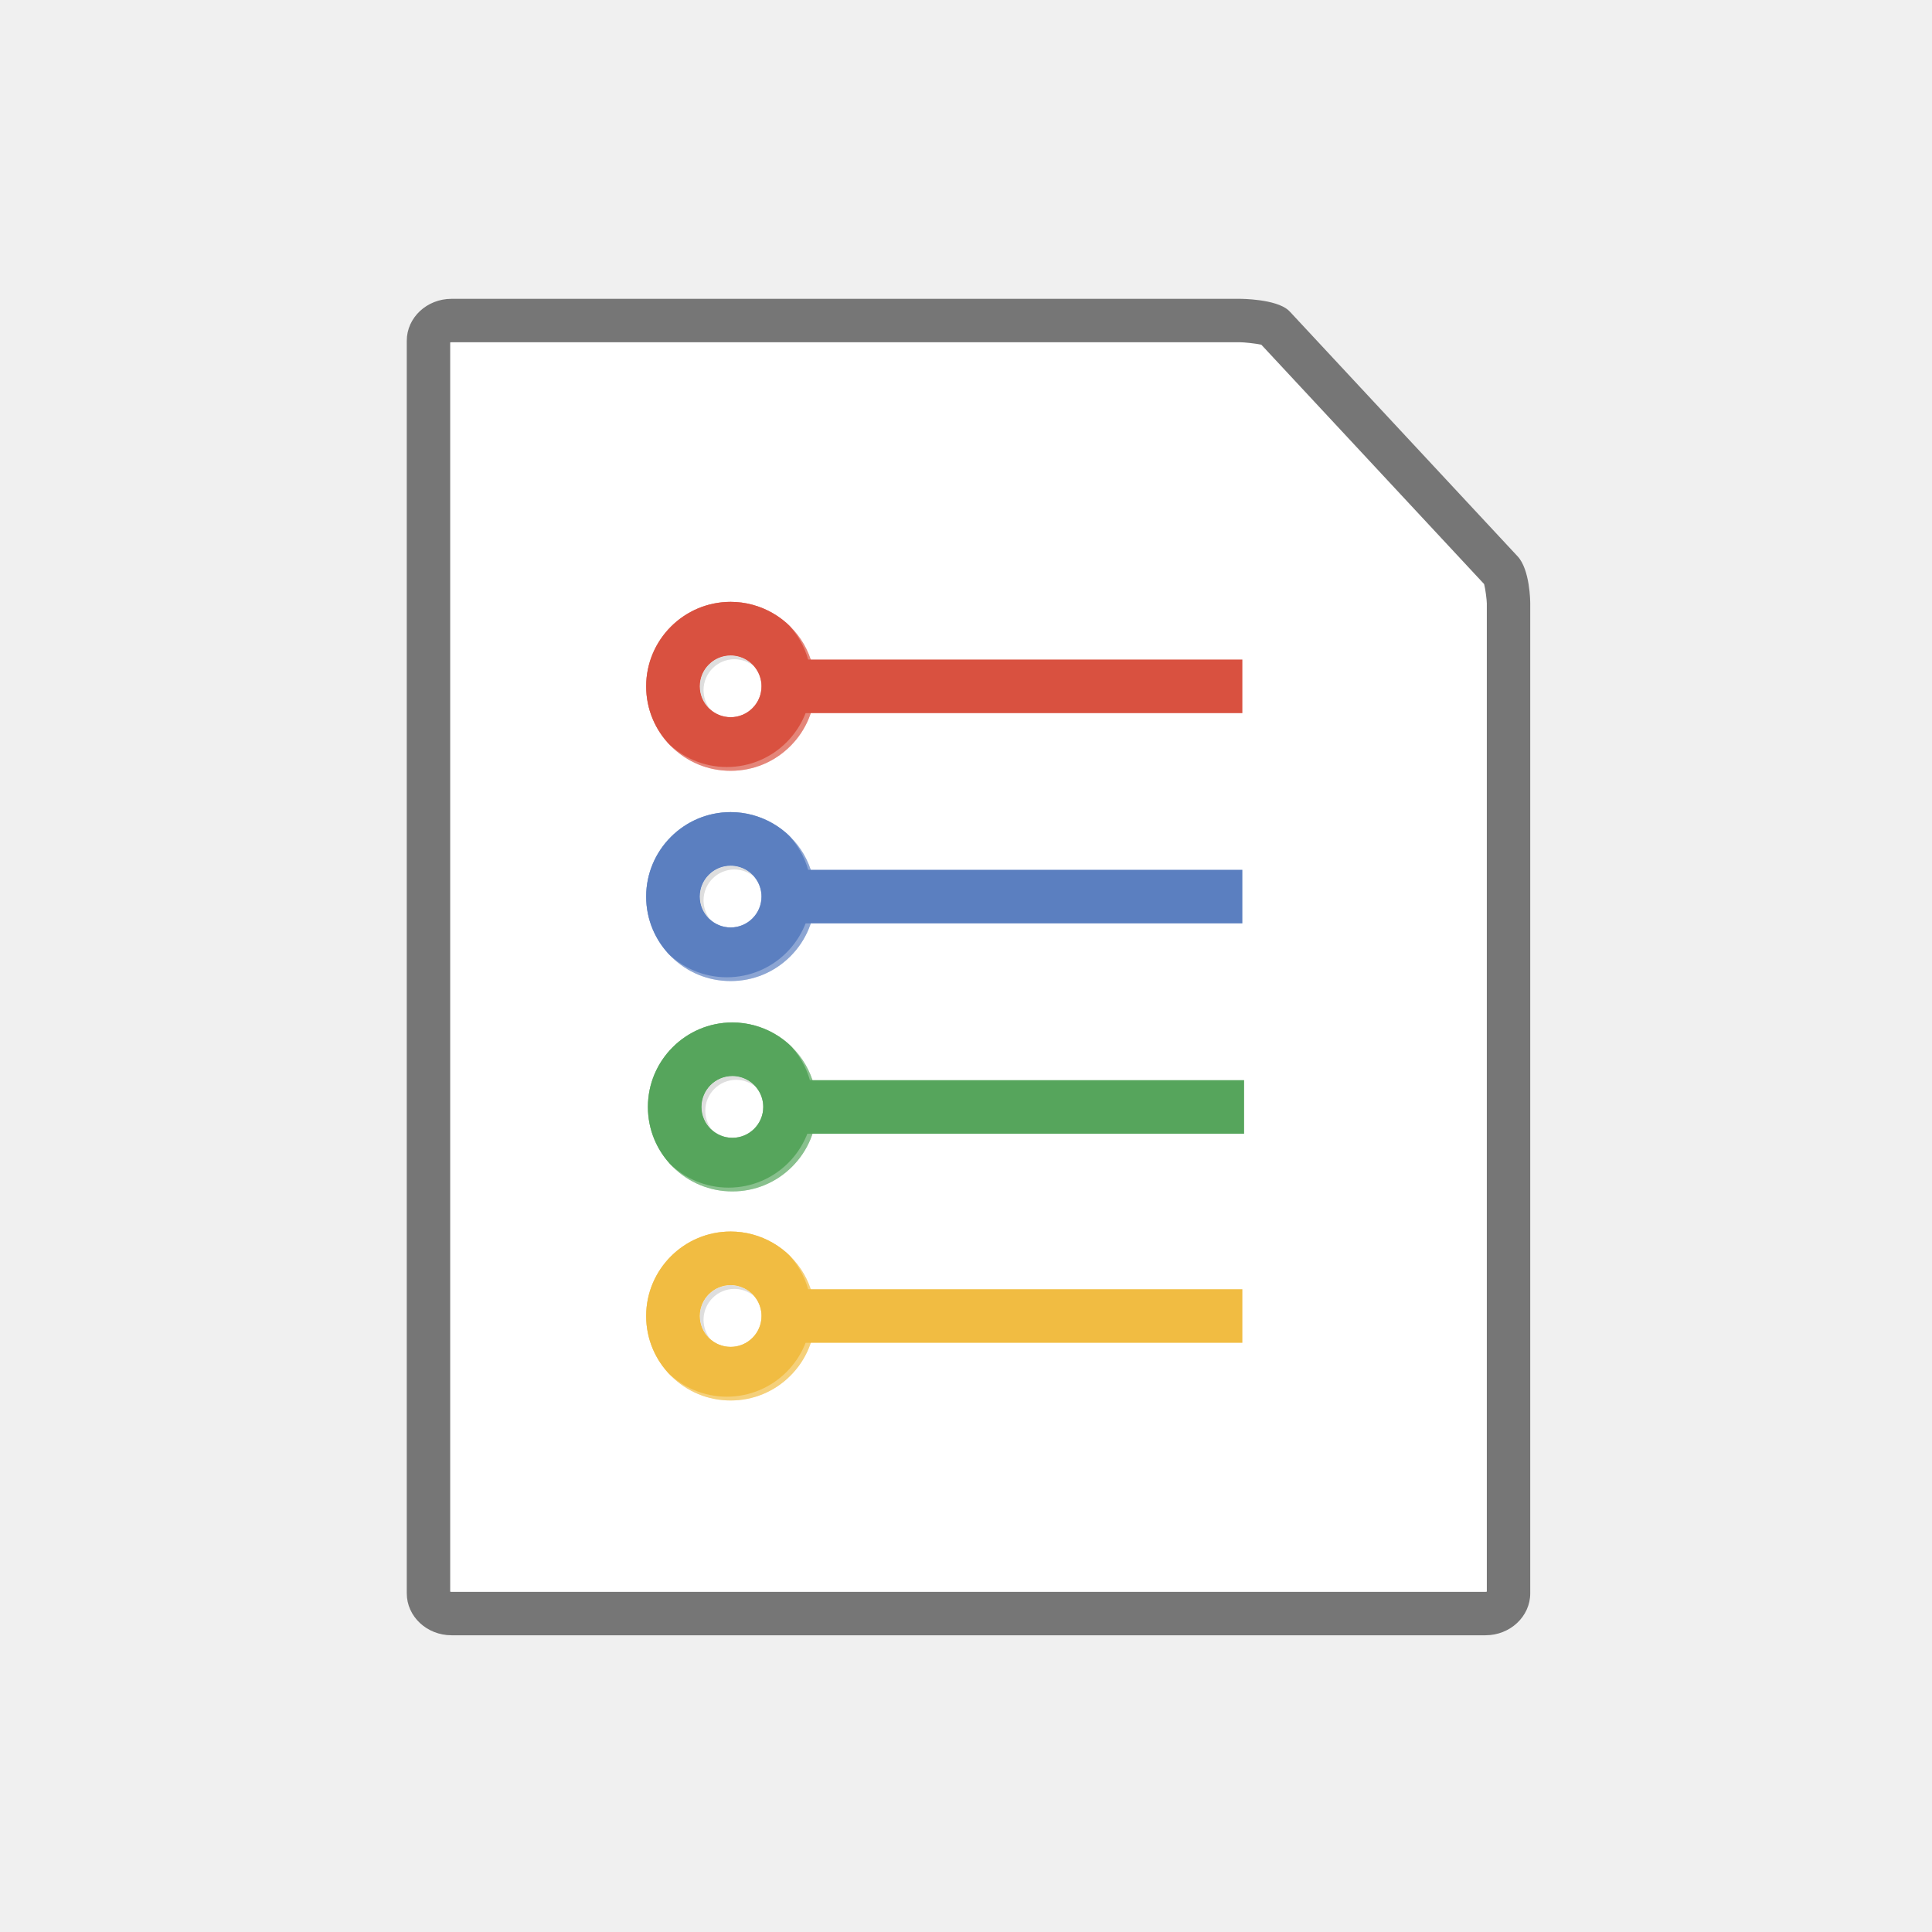
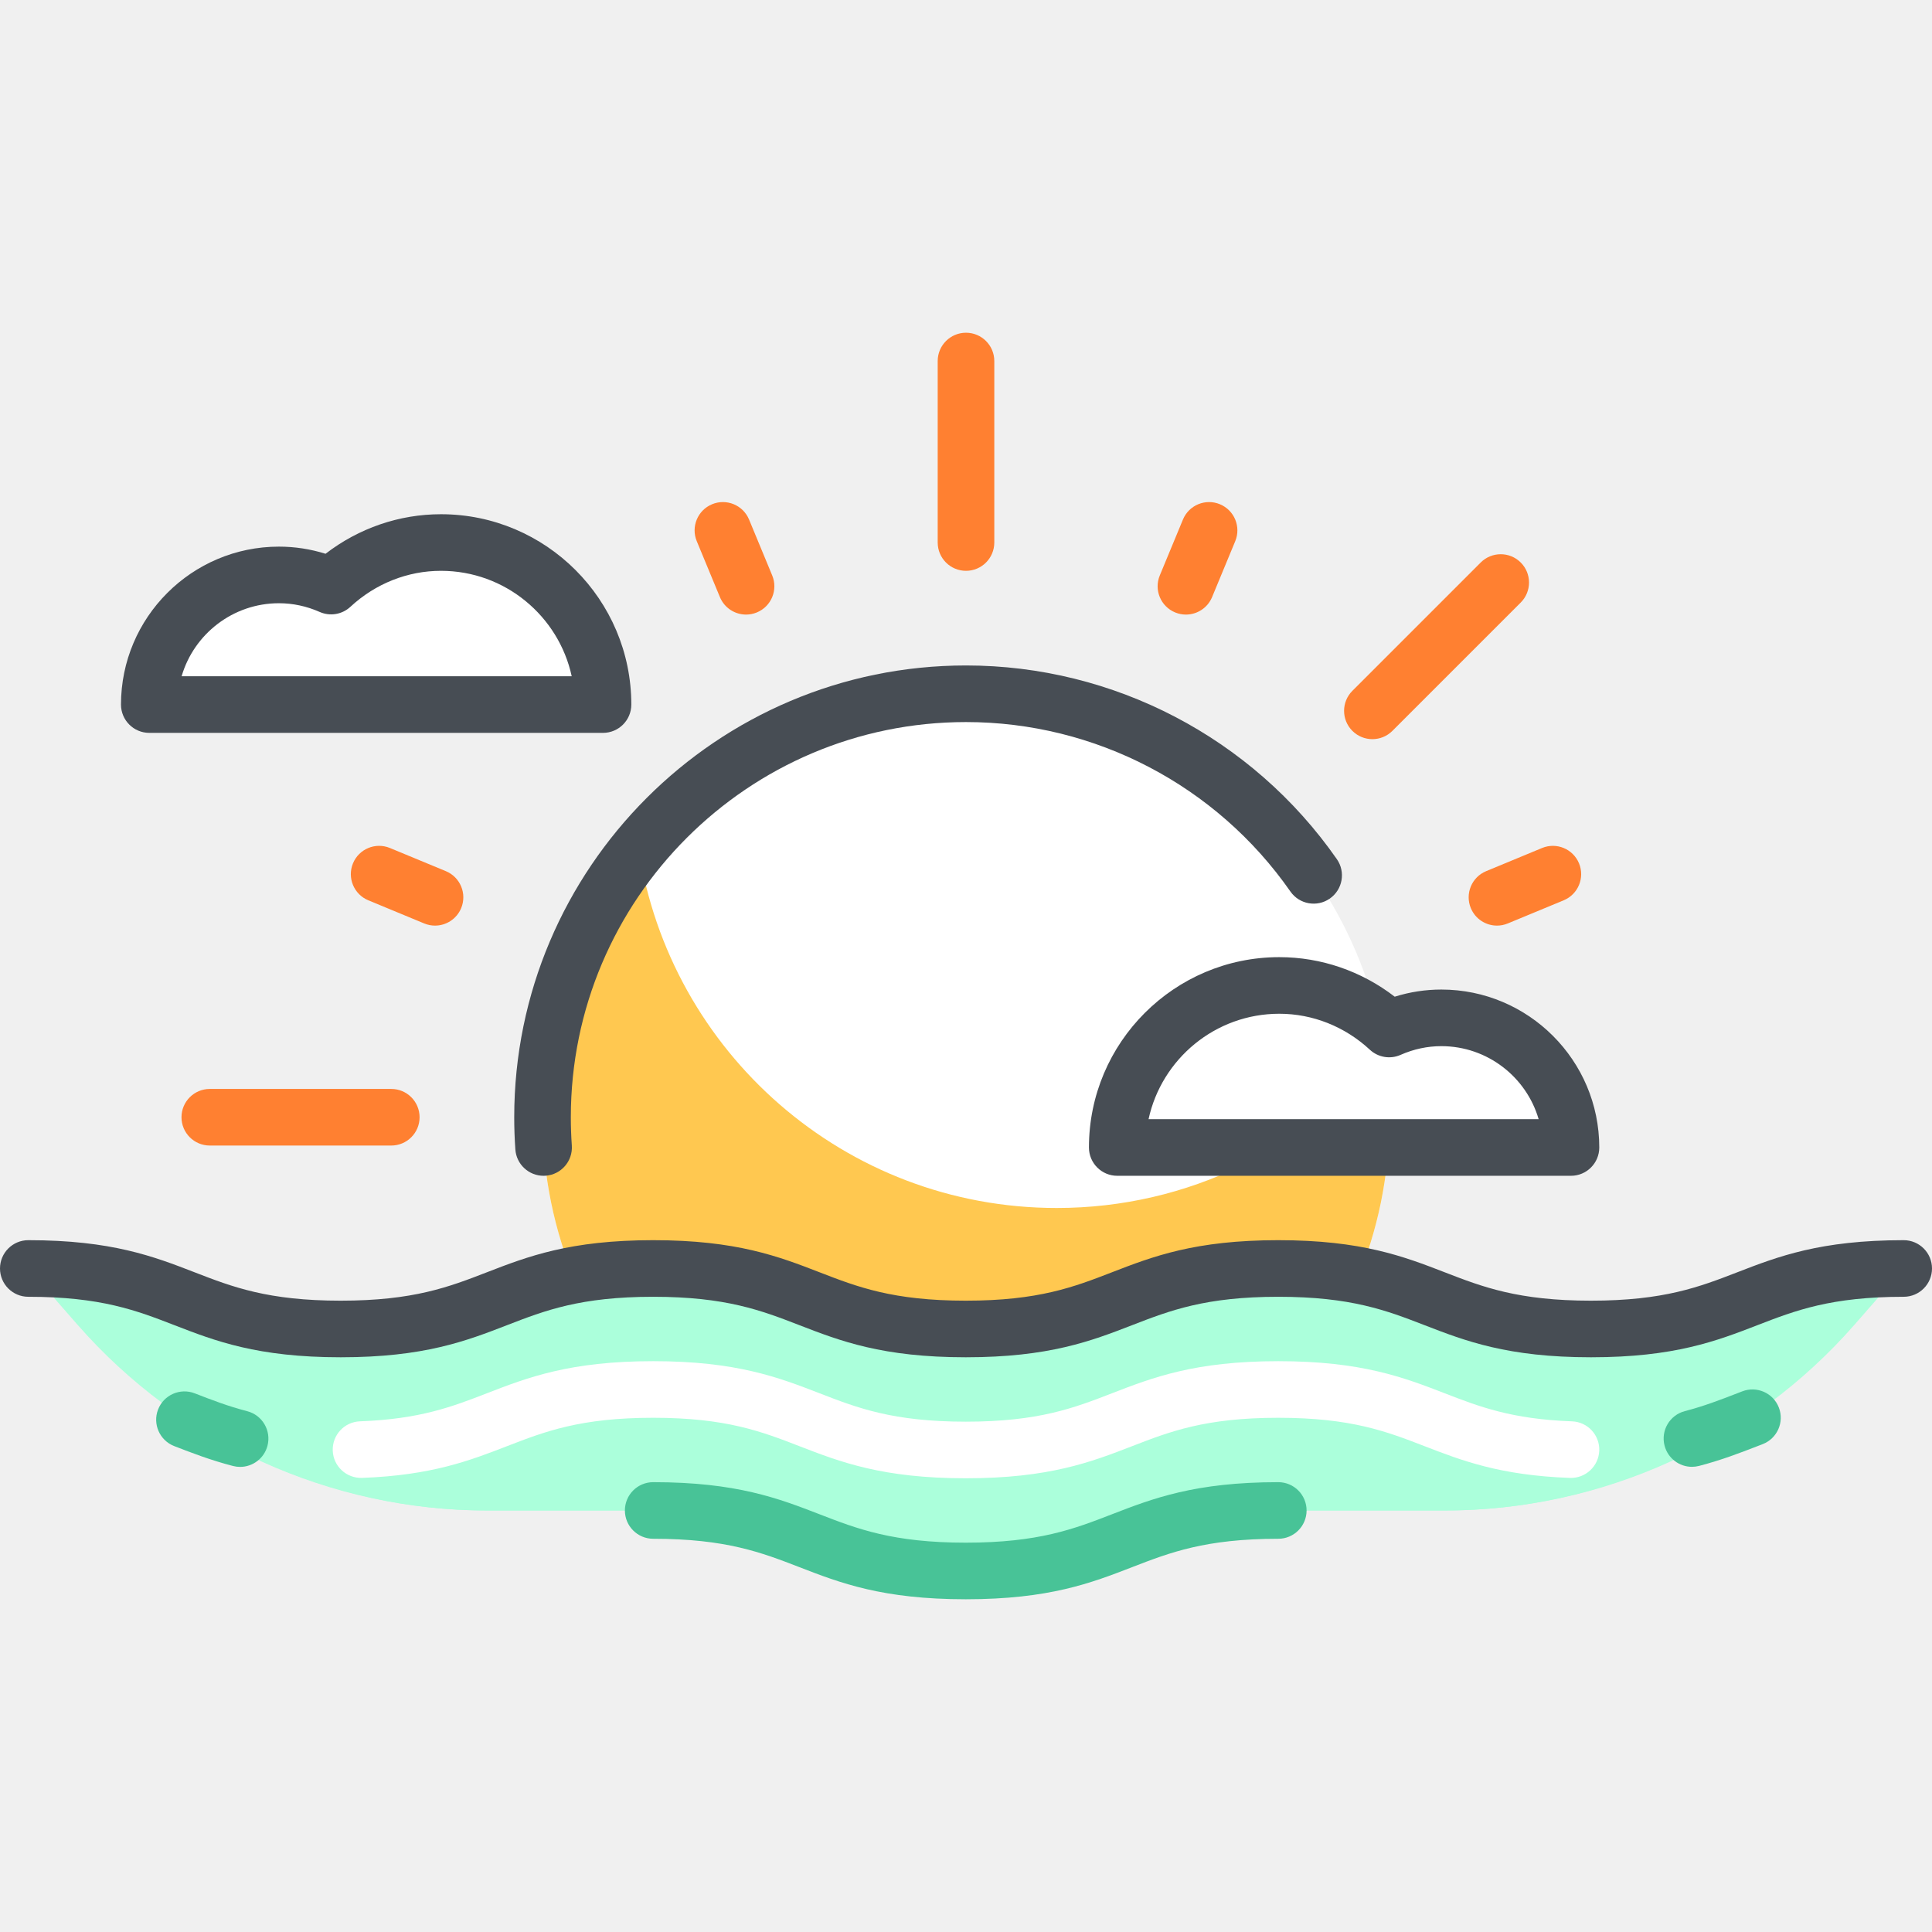
- <svg xmlns="http://www.w3.org/2000/svg" xmlns:xlink="http://www.w3.org/1999/xlink" version="1.1" id="Layer_1" x="0px" y="0px" viewBox="0 0 500 500" style="enable-background:new 0 0 500 500;" xml:space="preserve">
+ <svg xmlns="http://www.w3.org/2000/svg" version="1.1" id="Capa_1" x="0px" y="0px" viewBox="0 0 512 512" style="enable-background:new 0 0 512 512;" xml:space="preserve">
+   <circle style="fill:#FFFFFF;" cx="256" cy="296.08" r="112.23" />
+   <path style="fill:#FFC850;" d="M280.048,320.129c-56.186,0-102.592-41.334-110.803-95.226  c-15.911,19.37-25.471,44.154-25.471,71.177c0,61.981,50.245,112.226,112.226,112.226s112.226-50.245,112.226-112.226  c0-5.795-0.576-11.442-1.423-17C346.221,304.138,315.006,320.129,280.048,320.129z" />
  <g>
-     <path style="fill:#FFFFFF;" d="M116.853,421.972c-5.704,0-10.344-4.313-10.344-9.613V88.183   c0-5.3,4.64-9.612,10.344-9.612H320.858c3.035,0,9.396,0.55,11.751,2.63l0.354,0.344l58.905,63.291   c2.31,2.491,2.92,8.493,2.92,11.318v256.204c0,5.3-4.641,9.613-10.344,9.613H116.853z" />
-     <g>
-       <g>
-         <g>
-           <path style="fill:#767676;" d="M384.445,423.207H116.852c-6.384,0-11.579-4.866-11.579-10.847V88.183      c0-5.98,5.195-10.846,11.579-10.846h204.006c0.377,0,9.279,0.033,12.568,2.939l0.395,0.383l58.951,63.337      c3.213,3.465,3.251,11.792,3.251,12.159v256.204C396.023,418.341,390.828,423.207,384.445,423.207z       M116.508,411.919c0.085,0.028,0.2,0.053,0.344,0.053h267.592c0.144,0,0.258-0.025,0.344-0.053V156.156      c-0.008-0.903-0.359-3.735-0.703-5.004l-57.653-61.942c-1.465-0.318-4.453-0.639-5.574-0.639H116.852      c-0.143,0-0.259,0.024-0.344,0.053V411.919z M383.961,150.77L383.961,150.77L383.961,150.77z M327.032,89.371      v0.001V89.371z" />
-         </g>
-       </g>
-     </g>
-     <g>
-       <g>
-         <path style="fill:#5B7FC0;" d="M189.087,210.175l0.001-0.001c7.775,0.001,15.03,4.186,18.932,10.923     c1.918,3.316,2.93,7.101,2.929,10.938c0,5.839-2.273,11.33-6.403,15.46     c-4.129,4.129-9.619,6.403-15.458,6.403c-5.839,0-11.328-2.273-15.458-6.403s-6.403-9.619-6.406-15.463     c0.001-6.025,2.454-11.49,6.412-15.447C177.595,212.627,183.06,210.174,189.087,210.175z M197.08,232.033     c0.001-1.404-0.369-2.787-1.063-3.989c-1.429-2.468-4.083-3.999-6.93-4.002c-4.408,0.002-7.993,3.588-7.993,7.993     c0,2.136,0.832,4.143,2.343,5.654c1.508,1.508,3.516,2.34,5.65,2.341c2.136,0,4.144-0.831,5.654-2.34     S197.082,234.172,197.08,232.033z" />
-         <path style="opacity:0.3;fill:#FFFFFF;" d="M189.09,210.176c7.776,0,15.028,4.183,18.926,10.915     c1.92,3.314,2.938,7.099,2.935,10.946c0.002,12.064-9.806,21.864-21.861,21.861     c-12.055,0.002-21.864-9.807-21.861-21.861c0-6.029,2.452-11.492,6.412-15.452     C177.598,212.628,183.061,210.176,189.09,210.176z M197.084,232.037c0-1.408-0.371-2.789-1.07-3.996     c-1.427-2.466-4.08-3.998-6.924-3.998c-4.401-0.005-7.992,3.582-7.994,7.994     c0.002,4.408,3.587,7.992,7.994,7.994c2.203,0,4.202-0.898,5.648-2.344     C196.186,236.239,197.084,234.24,197.084,232.037z" />
-         <g>
-           <defs>
-             <path id="SVGID_1_" d="M194.738,237.688c-1.446,1.446-3.445,2.344-5.648,2.344       c-4.408-0.002-7.992-3.587-7.994-7.994c0.002-4.412,3.594-7.999,7.994-7.994c2.844,0,5.497,1.532,6.924,3.998       c0.699,1.207,1.07,2.588,1.07,3.996C197.084,234.24,196.186,236.239,194.738,237.688z" />
-           </defs>
-           <clipPath id="SVGID_2_">
-             <use xlink:href="#SVGID_1_" style="overflow:visible;" />
-           </clipPath>
-           <path style="clip-path:url(#SVGID_2_);fill:#FFFFFF;" d="M190.07,225.024c-4.401-0.005-7.992,3.582-7.994,7.994      c0.001,1.955,0.709,3.745,1.878,5.135c-1.745-1.467-2.857-3.663-2.859-6.116      c0.002-4.412,3.594-7.999,7.994-7.994c2.38-0,4.616,1.083,6.122,2.879      C193.788,225.725,191.977,225.024,190.07,225.024z" />
-           <path style="opacity:0.13;clip-path:url(#SVGID_2_);fill:#020202;" d="M190.07,225.024      c-4.401-0.005-7.992,3.582-7.994,7.994c0.001,1.955,0.709,3.745,1.878,5.135      c-1.745-1.467-2.857-3.663-2.859-6.116c0.002-4.412,3.594-7.999,7.994-7.994c2.38-0,4.616,1.083,6.122,2.879      C193.788,225.725,191.977,225.024,190.07,225.024z" />
-         </g>
-         <g>
-           <defs>
-             <path id="SVGID_3_" d="M189.09,210.176c7.776,0,15.028,4.183,18.926,10.915c1.92,3.314,2.938,7.099,2.935,10.946       c0.002,12.064-9.806,21.864-21.861,21.861c-12.055,0.002-21.864-9.807-21.861-21.861       c0-6.029,2.452-11.492,6.412-15.452C177.598,212.628,183.061,210.176,189.09,210.176z M197.084,232.037       c0-1.408-0.371-2.789-1.07-3.996c-1.427-2.466-4.08-3.998-6.924-3.998c-4.401-0.005-7.992,3.582-7.994,7.994       c0.002,4.408,3.587,7.992,7.994,7.994c2.203,0,4.202-0.898,5.648-2.344       C196.186,236.239,197.084,234.24,197.084,232.037z" />
-           </defs>
-           <clipPath id="SVGID_4_">
-             <use xlink:href="#SVGID_3_" style="overflow:visible;" />
-           </clipPath>
-           <path style="clip-path:url(#SVGID_4_);fill:#5B7FC0;" d="M172.66,215.605c-3.96,3.96-6.412,9.424-6.412,15.452      c-0.002,12.055,9.807,21.864,21.861,21.861c12.055,0.002,21.864-9.797,21.861-21.861      c0.002-3.848-1.015-7.633-2.935-10.946c-3.898-6.732-11.15-10.915-18.926-10.915      C182.081,209.195,176.617,211.647,172.66,215.605z" />
-         </g>
-       </g>
-       <rect x="198.895" y="225.104" style="fill:#5B7FC0;" width="122.627" height="13.867" />
-     </g>
-     <g>
-       <path style="fill:#D95140;" d="M189.087,155.761l0.001-0.001c7.775,0.001,15.03,4.186,18.932,10.923    c1.918,3.316,2.93,7.101,2.929,10.938c0,5.839-2.273,11.33-6.403,15.46c-4.129,4.129-9.619,6.403-15.458,6.403    c-5.839,0-11.328-2.273-15.458-6.403s-6.403-9.619-6.406-15.463c0.001-6.025,2.454-11.49,6.412-15.447    C177.595,158.213,183.06,155.76,189.087,155.761z M197.08,177.619c0.001-1.404-0.369-2.787-1.063-3.989    c-1.429-2.468-4.083-3.999-6.93-4.002c-4.408,0.002-7.993,3.588-7.993,7.993c0,2.136,0.832,4.143,2.343,5.654    c1.508,1.508,3.516,2.34,5.65,2.341c2.136,0,4.144-0.831,5.654-2.34    C196.251,181.767,197.082,179.758,197.08,177.619z" />
-       <path style="opacity:0.3;fill:#FFFFFF;" d="M189.09,155.762c7.776,0,15.028,4.183,18.926,10.915    c1.92,3.313,2.938,7.099,2.935,10.946c0.002,12.064-9.806,21.864-21.861,21.861    c-12.055,0.002-21.864-9.807-21.861-21.861c0-6.029,2.452-11.492,6.412-15.452    C177.598,158.213,183.061,155.762,189.09,155.762z M197.084,177.623c0-1.408-0.371-2.789-1.07-3.996    c-1.427-2.466-4.08-3.998-6.924-3.998c-4.401-0.005-7.992,3.582-7.994,7.994    c0.002,4.408,3.587,7.992,7.994,7.994c2.203,0,4.202-0.898,5.648-2.344    C196.186,181.825,197.084,179.826,197.084,177.623z" />
-       <g>
-         <defs>
-           <path id="SVGID_5_" d="M194.738,183.273c-1.446,1.446-3.445,2.344-5.648,2.344      c-4.408-0.002-7.992-3.587-7.994-7.994c0.002-4.412,3.594-7.999,7.994-7.994c2.844,0,5.497,1.532,6.924,3.998      c0.699,1.207,1.07,2.588,1.07,3.996C197.084,179.826,196.186,181.825,194.738,183.273z" />
-         </defs>
-         <clipPath id="SVGID_6_">
-           <use xlink:href="#SVGID_5_" style="overflow:visible;" />
-         </clipPath>
-         <path style="clip-path:url(#SVGID_6_);fill:#FFFFFF;" d="M190.07,170.609c-4.401-0.005-7.992,3.582-7.994,7.994     c0.001,1.955,0.709,3.745,1.878,5.135c-1.745-1.467-2.857-3.663-2.859-6.116c0.002-4.412,3.594-7.999,7.994-7.994     c2.38-0,4.616,1.083,6.122,2.879C193.788,171.31,191.977,170.609,190.07,170.609z" />
-         <path style="opacity:0.13;clip-path:url(#SVGID_6_);fill:#020202;" d="M190.07,170.609     c-4.401-0.005-7.992,3.582-7.994,7.994c0.001,1.955,0.709,3.745,1.878,5.135     c-1.745-1.467-2.857-3.663-2.859-6.116c0.002-4.412,3.594-7.999,7.994-7.994c2.38-0,4.616,1.083,6.122,2.879     C193.788,171.31,191.977,170.609,190.07,170.609z" />
-       </g>
-       <g>
-         <defs>
-           <path id="SVGID_7_" d="M189.09,155.762c7.776,0,15.028,4.183,18.926,10.915c1.92,3.313,2.938,7.099,2.935,10.946      c0.002,12.064-9.806,21.864-21.861,21.861c-12.055,0.002-21.864-9.807-21.861-21.861      c0-6.029,2.452-11.492,6.412-15.452C177.598,158.213,183.061,155.762,189.09,155.762z M197.084,177.623      c0-1.408-0.371-2.789-1.07-3.996c-1.427-2.466-4.08-3.998-6.924-3.998c-4.401-0.005-7.992,3.582-7.994,7.994      c0.002,4.408,3.587,7.992,7.994,7.994c2.203,0,4.202-0.898,5.648-2.344      C196.186,181.825,197.084,179.826,197.084,177.623z" />
-         </defs>
-         <clipPath id="SVGID_8_">
-           <use xlink:href="#SVGID_7_" style="overflow:visible;" />
-         </clipPath>
-         <path style="clip-path:url(#SVGID_8_);fill:#D95140;" d="M172.66,161.19c-3.96,3.96-6.412,9.424-6.412,15.452     c-0.002,12.055,9.807,21.864,21.861,21.861c12.055,0.002,21.864-9.797,21.861-21.861     c0.002-3.847-1.015-7.633-2.935-10.946c-3.898-6.732-11.15-10.915-18.926-10.915     C182.081,154.781,176.617,157.233,172.66,161.19z" />
-       </g>
-       <rect x="198.895" y="170.69" style="fill:#D95140;" width="122.627" height="13.867" />
-     </g>
-     <g>
-       <g>
-         <path style="fill:#56A55C;" d="M189.538,264.615l0.001-0.001c7.775,0.001,15.029,4.186,18.932,10.924     c1.918,3.316,2.93,7.101,2.929,10.938c0,5.839-2.273,11.33-6.403,15.46     c-4.129,4.129-9.619,6.403-15.458,6.403c-5.839,0-11.328-2.273-15.458-6.403c-4.13-4.13-6.403-9.619-6.406-15.463     c0.001-6.025,2.454-11.49,6.412-15.447C178.046,267.066,183.511,264.613,189.538,264.615z M197.531,286.472     c0.001-1.404-0.369-2.787-1.063-3.989c-1.429-2.468-4.083-3.999-6.93-4.002c-4.408,0.002-7.993,3.588-7.993,7.993     c0,2.136,0.832,4.143,2.343,5.654c1.508,1.508,3.516,2.34,5.65,2.341c2.136,0,4.144-0.831,5.654-2.34     C196.701,290.62,197.532,288.611,197.531,286.472z" />
-         <path style="opacity:0.3;fill:#FFFFFF;" d="M189.54,264.615c7.776,0,15.028,4.183,18.926,10.915     c1.92,3.313,2.938,7.099,2.935,10.946c0.002,12.064-9.806,21.864-21.861,21.861     c-12.055,0.002-21.864-9.806-21.861-21.861c0-6.029,2.452-11.492,6.412-15.452     C178.048,267.067,183.512,264.615,189.54,264.615z M197.534,286.476c0-1.408-0.371-2.789-1.07-3.996     c-1.427-2.466-4.08-3.998-6.924-3.998c-4.401-0.005-7.992,3.582-7.994,7.994     c0.002,4.408,3.587,7.992,7.994,7.994c2.203,0,4.202-0.898,5.648-2.344     C196.637,290.678,197.534,288.679,197.534,286.476z" />
-         <g>
-           <defs>
-             <path id="SVGID_9_" d="M195.188,292.127c-1.446,1.446-3.445,2.344-5.648,2.344       c-4.408-0.002-7.992-3.587-7.994-7.994c0.002-4.412,3.594-7.999,7.994-7.994c2.844,0,5.497,1.532,6.924,3.998       c0.699,1.207,1.07,2.588,1.07,3.996C197.534,288.679,196.637,290.678,195.188,292.127z" />
-           </defs>
-           <clipPath id="SVGID_10_">
-             <use xlink:href="#SVGID_9_" style="overflow:visible;" />
-           </clipPath>
-           <path style="clip-path:url(#SVGID_10_);fill:#FFFFFF;" d="M190.521,279.463c-4.401-0.005-7.992,3.582-7.994,7.994      c0.001,1.955,0.709,3.745,1.878,5.135c-1.745-1.467-2.857-3.663-2.859-6.116      c0.002-4.412,3.594-7.999,7.994-7.994c2.38-0,4.616,1.083,6.122,2.879      C194.239,280.164,192.428,279.463,190.521,279.463z" />
-           <path style="opacity:0.13;clip-path:url(#SVGID_10_);fill:#020202;" d="M190.521,279.463      c-4.401-0.005-7.992,3.582-7.994,7.994c0.001,1.955,0.709,3.745,1.878,5.135      c-1.745-1.467-2.857-3.663-2.859-6.116c0.002-4.412,3.594-7.999,7.994-7.994      c2.38-0,4.616,1.083,6.122,2.879C194.239,280.164,192.428,279.463,190.521,279.463z" />
-         </g>
-         <g>
-           <defs>
-             <path id="SVGID_11_" d="M189.54,264.615c7.776,0,15.028,4.183,18.926,10.915       c1.92,3.313,2.938,7.099,2.935,10.946c0.002,12.064-9.806,21.864-21.861,21.861       c-12.055,0.002-21.864-9.806-21.861-21.861c0-6.029,2.452-11.492,6.412-15.452       C178.048,267.067,183.512,264.615,189.54,264.615z M197.534,286.476c0-1.408-0.371-2.789-1.07-3.996       c-1.427-2.466-4.08-3.998-6.924-3.998c-4.401-0.005-7.992,3.582-7.994,7.994       c0.002,4.408,3.587,7.992,7.994,7.994c2.203,0,4.202-0.898,5.648-2.344       C196.637,290.678,197.534,288.679,197.534,286.476z" />
-           </defs>
-           <clipPath id="SVGID_12_">
-             <use xlink:href="#SVGID_11_" style="overflow:visible;" />
-           </clipPath>
-           <path style="clip-path:url(#SVGID_12_);fill:#56A55C;" d="M173.11,270.044c-3.96,3.96-6.412,9.424-6.412,15.452      c-0.002,12.055,9.807,21.864,21.861,21.861c12.055,0.002,21.864-9.797,21.861-21.861      c0.002-3.847-1.015-7.633-2.935-10.946c-3.898-6.732-11.15-10.915-18.926-10.915      C182.531,263.635,177.068,266.086,173.11,270.044z" />
-         </g>
-       </g>
-       <rect x="199.346" y="279.544" style="fill:#56A55C;" width="122.627" height="13.867" />
-     </g>
-     <g>
-       <g>
-         <path style="fill:#F1BC42;" d="M189.087,318.721l0.001-0.001c7.775,0.001,15.03,4.186,18.932,10.923     c1.918,3.316,2.93,7.101,2.929,10.938c0,5.839-2.273,11.331-6.403,15.46     c-4.129,4.129-9.619,6.403-15.458,6.403c-5.839,0-11.328-2.273-15.458-6.403c-4.13-4.13-6.403-9.619-6.406-15.463     c0.001-6.025,2.454-11.49,6.412-15.447C177.595,321.172,183.06,318.72,189.087,318.721z M197.08,340.578     c0.001-1.404-0.369-2.787-1.063-3.989c-1.429-2.468-4.083-3.999-6.93-4.002c-4.408,0.002-7.993,3.588-7.993,7.993     c0,2.136,0.832,4.143,2.343,5.654c1.508,1.508,3.516,2.34,5.65,2.341c2.136,0,4.144-0.831,5.654-2.34     S197.082,342.718,197.08,340.578z" />
-         <path style="opacity:0.3;fill:#FFFFFF;" d="M189.09,318.721c7.776,0,15.028,4.183,18.926,10.915     c1.92,3.314,2.938,7.099,2.935,10.946c0.002,12.064-9.806,21.864-21.861,21.861     c-12.055,0.002-21.864-9.806-21.861-21.861c0-6.029,2.452-11.492,6.412-15.452     C177.598,321.173,183.061,318.721,189.09,318.721z M197.084,340.583c0-1.408-0.371-2.789-1.07-3.996     c-1.427-2.466-4.08-3.998-6.924-3.998c-4.401-0.005-7.992,3.582-7.994,7.994     c0.002,4.408,3.587,7.992,7.994,7.994c2.203,0,4.202-0.898,5.648-2.344     C196.186,344.784,197.084,342.785,197.084,340.583z" />
-         <g>
-           <defs>
-             <path id="SVGID_13_" d="M194.738,346.233c-1.446,1.446-3.445,2.344-5.648,2.344       c-4.408-0.002-7.992-3.587-7.994-7.994c0.002-4.412,3.594-7.999,7.994-7.994c2.844,0,5.497,1.532,6.924,3.998       c0.699,1.207,1.07,2.588,1.07,3.996C197.084,342.785,196.186,344.784,194.738,346.233z" />
-           </defs>
-           <clipPath id="SVGID_14_">
-             <use xlink:href="#SVGID_13_" style="overflow:visible;" />
-           </clipPath>
-           <path style="clip-path:url(#SVGID_14_);fill:#FFFFFF;" d="M190.07,333.569c-4.401-0.005-7.992,3.582-7.994,7.994      c0.001,1.955,0.709,3.745,1.878,5.135c-1.745-1.467-2.857-3.663-2.859-6.116      c0.002-4.412,3.594-7.999,7.994-7.994c2.38-0,4.616,1.083,6.122,2.879      C193.788,334.27,191.977,333.569,190.07,333.569z" />
-           <path style="opacity:0.13;clip-path:url(#SVGID_14_);fill:#020202;" d="M190.07,333.569      c-4.401-0.005-7.992,3.582-7.994,7.994c0.001,1.955,0.709,3.745,1.878,5.135      c-1.745-1.467-2.857-3.663-2.859-6.116c0.002-4.412,3.594-7.999,7.994-7.994      c2.38-0,4.616,1.083,6.122,2.879C193.788,334.27,191.977,333.569,190.07,333.569z" />
-         </g>
-         <g>
-           <defs>
-             <path id="SVGID_15_" d="M189.09,318.721c7.776,0,15.028,4.183,18.926,10.915c1.92,3.314,2.938,7.099,2.935,10.946       c0.002,12.064-9.806,21.864-21.861,21.861c-12.055,0.002-21.864-9.806-21.861-21.861       c0-6.029,2.452-11.492,6.412-15.452C177.598,321.173,183.061,318.721,189.09,318.721z M197.084,340.583       c0-1.408-0.371-2.789-1.07-3.996c-1.427-2.466-4.08-3.998-6.924-3.998c-4.401-0.005-7.992,3.582-7.994,7.994       c0.002,4.408,3.587,7.992,7.994,7.994c2.203,0,4.202-0.898,5.648-2.344       C196.186,344.784,197.084,342.785,197.084,340.583z" />
-           </defs>
-           <clipPath id="SVGID_16_">
-             <use xlink:href="#SVGID_15_" style="overflow:visible;" />
-           </clipPath>
-           <path style="clip-path:url(#SVGID_16_);fill:#F1BC42;" d="M172.66,324.15c-3.96,3.96-6.412,9.424-6.412,15.452      c-0.002,12.055,9.807,21.864,21.861,21.861c12.055,0.002,21.864-9.797,21.861-21.861      c0.002-3.847-1.015-7.633-2.935-10.946c-3.898-6.732-11.15-10.915-18.926-10.915      C182.081,317.741,176.617,320.192,172.66,324.15z" />
-         </g>
-       </g>
-       <rect x="198.895" y="333.65" style="fill:#F1BC42;" width="122.627" height="13.867" />
-     </g>
+     <path style="fill:#ABFFDB;" d="M338.757,336.161c-41.407,0-41.407,16.032-82.814,16.032c-41.42,0-41.42-16.032-82.841-16.032   c-41.406,0-41.406,16.032-82.812,16.032c-41.395,0-41.395-16.032-82.791-16.032l12.998,14.855   c27.399,31.313,66.981,49.274,108.59,49.274h253.825c41.608,0,81.191-17.961,108.59-49.274l12.998-14.855   c-41.435,0-41.435,16.032-82.871,16.032C380.193,352.194,380.193,336.161,338.757,336.161z" />
+     <path style="fill:#ABFFDB;" d="M421.629,352.194c-41.435,0-41.435-16.032-82.871-16.032c-41.407,0-41.407,16.032-82.814,16.032   c-41.42,0-41.42-16.032-82.841-16.032c-41.406,0-41.406,16.032-82.812,16.032c-41.395,0-41.395-16.032-82.791-16.032l41.38,40.075   c10.354,4.01,20.703,8.022,41.411,8.022c41.406,0,41.406-16.032,82.812-16.032c41.42,0,41.42,16.032,82.841,16.032   c41.408,0,41.408-16.032,82.814-16.032c41.436,0,41.436,16.032,82.871,16.032c20.716,0,31.074-4.007,41.432-8.015l41.439-40.082   C463.065,336.161,463.065,352.194,421.629,352.194z" />
  </g>
+   <g>
+     <path style="fill:#FFFFFF;" d="M116.863,143.774c-11.272,0-21.446,4.436-29.107,11.54c-4.239-1.871-8.904-2.951-13.836-2.951   c-18.974,0-34.355,15.381-34.355,34.355h120.242C159.806,163.001,140.58,143.774,116.863,143.774z" />
+     <path style="fill:#FFFFFF;" d="M339.024,261.154c11.272,0,21.446,4.436,29.108,11.54c4.239-1.871,8.904-2.951,13.836-2.951   c18.974,0,34.355,15.381,34.355,34.355H296.081C296.081,280.38,315.307,261.154,339.024,261.154z" />
+   </g>
+   <path style="fill:#ABFFDB;" d="M382.913,400.29c28.122,0,55.217-8.373,78.353-23.36c-9.795,3.765-20.112,7.327-39.636,7.327  c-41.435,0-41.435-16.032-82.871-16.032c-41.407,0-41.407,16.032-82.814,16.032c-41.42,0-41.42-16.032-82.841-16.032  c-41.406,0-41.406,16.032-82.812,16.032c-19.44,0-29.743-3.538-39.498-7.289c23.123,14.963,50.197,23.321,78.295,23.321h70.799  l56.109,16.032l48.102-16.032h78.814V400.29z" />
+   <path style="fill:#474D54;" d="M504.5,328.661c-22.118,0-33.315,4.332-44.142,8.521c-9.982,3.862-19.412,7.511-38.729,7.511  c-19.318,0-28.747-3.648-38.73-7.511c-10.827-4.189-22.023-8.521-44.142-8.521c-22.105,0-33.294,4.333-44.115,8.522  c-9.975,3.862-19.397,7.51-38.699,7.51c-19.31,0-28.735-3.648-38.713-7.51c-10.824-4.19-22.016-8.522-44.127-8.522  c-22.104,0-33.293,4.333-44.114,8.522c-9.975,3.862-19.396,7.51-38.698,7.51c-19.296,0-28.715-3.648-38.687-7.51  c-10.818-4.19-22.004-8.522-44.104-8.522c-4.142,0-7.5,3.358-7.5,7.5s3.358,7.5,7.5,7.5c19.296,0,28.714,3.648,38.687,7.51  c10.818,4.19,22.004,8.522,44.104,8.522c22.104,0,33.293-4.333,44.114-8.522c9.975-3.862,19.396-7.51,38.698-7.51  c19.309,0,28.734,3.648,38.712,7.51c10.824,4.19,22.017,8.522,44.128,8.522c22.105,0,33.294-4.333,44.115-8.522  c9.975-3.862,19.397-7.51,38.699-7.51c19.317,0,28.747,3.648,38.729,7.511c10.828,4.189,22.024,8.521,44.143,8.521  s33.314-4.332,44.142-8.521c9.982-3.862,19.412-7.511,38.729-7.511c4.142,0,7.5-3.358,7.5-7.5S508.642,328.661,504.5,328.661z" />
+   <path style="fill:#48C397;" d="M461.722,368.72l-1.367,0.528c-4.515,1.747-8.78,3.397-13.855,4.715  c-4.009,1.042-6.415,5.136-5.374,9.145c0.877,3.377,3.92,5.616,7.254,5.616c0.624,0,1.259-0.079,1.891-0.243  c5.912-1.536,10.784-3.421,15.497-5.245l1.349-0.521c3.865-1.49,5.79-5.831,4.301-9.695  C469.928,369.155,465.585,367.23,461.722,368.72z" />
+   <path style="fill:#FFFFFF;" d="M416.593,376.671c-16.001-0.577-24.595-3.902-33.694-7.423c-10.828-4.19-22.024-8.522-44.142-8.522  c-22.105,0-33.294,4.333-44.115,8.522c-9.975,3.862-19.397,7.51-38.699,7.51c-19.31,0-28.734-3.648-38.713-7.511  c-10.824-4.189-22.016-8.522-44.127-8.522c-22.104,0-33.293,4.333-44.114,8.522c-9.077,3.515-17.651,6.834-33.587,7.419  c-4.14,0.152-7.372,3.631-7.22,7.77c0.152,4.14,3.632,7.363,7.77,7.22c18.454-0.677,28.622-4.614,38.454-8.421  c9.975-3.862,19.396-7.51,38.698-7.51c19.309,0,28.734,3.648,38.712,7.511c10.824,4.19,22.017,8.522,44.128,8.522  c22.105,0,33.294-4.332,44.115-8.522c9.975-3.862,19.397-7.51,38.699-7.51c19.317,0,28.747,3.648,38.729,7.511  c9.855,3.813,20.045,7.756,38.566,8.424c4.113,0.147,7.616-3.085,7.765-7.225C423.967,380.296,420.732,376.819,416.593,376.671z" />
+   <g>
+     <path style="fill:#48C397;" d="M338.757,392.79c-22.105,0-33.294,4.332-44.115,8.522c-9.975,3.862-19.397,7.51-38.699,7.51   c-19.31,0-28.734-3.648-38.713-7.51c-10.824-4.19-22.016-8.522-44.127-8.522c-4.142,0-7.5,3.358-7.5,7.5s3.358,7.5,7.5,7.5   c19.309,0,28.734,3.648,38.713,7.51c10.824,4.19,22.016,8.522,44.128,8.522c22.105,0,33.294-4.333,44.115-8.522   c9.975-3.862,19.397-7.51,38.699-7.51c4.142,0,7.5-3.358,7.5-7.5S342.899,392.79,338.757,392.79z" />
+     <path style="fill:#48C397;" d="M65.511,373.981c-5.105-1.323-9.384-2.981-13.914-4.736c-3.862-1.496-8.207,0.422-9.703,4.284   c-1.496,3.863,0.422,8.207,4.284,9.703c4.73,1.832,9.621,3.727,15.569,5.269c0.631,0.164,1.264,0.242,1.887,0.242   c3.335,0,6.379-2.242,7.255-5.62C71.929,379.113,69.521,375.021,65.511,373.981z" />
+   </g>
+   <path style="fill:#474D54;" d="M136.575,304.625c0.279,3.952,3.572,6.972,7.474,6.972c0.178,0,0.357-0.006,0.536-0.019  c4.132-0.292,7.245-3.878,6.953-8.01c-0.175-2.472-0.263-4.991-0.263-7.488c0-57.746,46.98-104.726,104.726-104.726  c34.231,0,66.372,16.789,85.975,44.911c2.369,3.397,7.043,4.232,10.442,1.864c3.398-2.369,4.232-7.044,1.864-10.442  c-22.407-32.143-59.147-51.333-98.281-51.333c-66.017,0-119.726,53.709-119.726,119.726  C136.274,298.929,136.376,301.804,136.575,304.625z" />
+   <g>
+     <path style="fill:#FF8031;" d="M55.597,288.581c-4.142,0-7.5,3.358-7.5,7.5s3.358,7.5,7.5,7.5h48.097c4.142,0,7.5-3.358,7.5-7.5   s-3.358-7.5-7.5-7.5H55.597z" />
+     <path style="fill:#FF8031;" d="M256,151.274c4.142,0,7.5-3.358,7.5-7.5V95.677c0-4.142-3.358-7.5-7.5-7.5s-7.5,3.358-7.5,7.5   v48.097C248.5,147.917,251.858,151.274,256,151.274z" />
+     <path style="fill:#FF8031;" d="M363.697,195.884c1.919,0,3.839-0.732,5.303-2.197l34.01-34.01c2.929-2.929,2.929-7.678,0-10.606   c-2.929-2.929-7.678-2.929-10.607,0l-34.01,34.01c-2.929,2.929-2.929,7.678,0,10.606   C359.858,195.151,361.777,195.884,363.697,195.884z" />
+     <path style="fill:#FF8031;" d="M190.786,158.238c1.196,2.888,3.989,4.632,6.932,4.632c0.956,0,1.929-0.184,2.867-0.573   c3.827-1.586,5.644-5.973,4.059-9.799l-6.135-14.812c-1.585-3.827-5.972-5.643-9.799-4.059c-3.827,1.585-5.644,5.973-4.059,9.799   L190.786,158.238z" />
+     <path style="fill:#FF8031;" d="M389.784,240.665c1.196,2.888,3.989,4.632,6.932,4.632c0.957,0,1.929-0.184,2.867-0.573   l14.812-6.135c3.827-1.585,5.644-5.973,4.059-9.799c-1.585-3.827-5.972-5.643-9.799-4.059l-14.812,6.135   C390.016,232.451,388.199,236.839,389.784,240.665z" />
+     <path style="fill:#FF8031;" d="M311.415,162.297c0.938,0.389,1.911,0.573,2.867,0.573c2.943,0,5.736-1.744,6.932-4.632   l6.135-14.811c1.585-3.827-0.232-8.214-4.059-9.799c-3.826-1.585-8.214,0.232-9.799,4.059l-6.135,14.812   C305.771,156.324,307.588,160.711,311.415,162.297z" />
+     <path style="fill:#FF8031;" d="M115.284,245.297c2.943,0,5.736-1.744,6.932-4.632c1.585-3.827-0.232-8.214-4.059-9.799   l-14.812-6.135c-3.828-1.586-8.214,0.232-9.799,4.059c-1.585,3.827,0.232,8.214,4.059,9.799l14.812,6.135   C113.356,245.113,114.328,245.297,115.284,245.297z" />
+   </g>
+   <g>
+     <path style="fill:#474D54;" d="M39.564,194.218h120.242c4.142,0,7.5-3.358,7.5-7.5c0-27.814-22.629-50.443-50.444-50.443   c-11.078,0-21.775,3.692-30.589,10.481c-4.015-1.257-8.153-1.893-12.354-1.893c-23.079,0-41.855,18.776-41.855,41.855   C32.064,190.86,35.422,194.218,39.564,194.218z M73.919,159.863c3.695,0,7.331,0.778,10.807,2.313   c2.739,1.21,5.934,0.674,8.129-1.362c6.634-6.152,15.161-9.54,24.008-9.54c16.971,0,31.194,11.99,34.646,27.943H48.13   C51.383,168.048,61.713,159.863,73.919,159.863z" />
+     <path style="fill:#474D54;" d="M381.968,262.242c-4.201,0-8.339,0.635-12.354,1.893c-8.815-6.789-19.512-10.481-30.589-10.481   c-27.815,0-50.444,22.629-50.444,50.443c0,4.142,3.358,7.5,7.5,7.5h120.242c4.142,0,7.5-3.358,7.5-7.5   C423.823,281.018,405.047,262.242,381.968,262.242z M304.379,296.597c3.451-15.953,17.675-27.943,34.646-27.943   c8.847,0,17.373,3.388,24.008,9.54c2.196,2.035,5.389,2.569,8.128,1.361c3.476-1.535,7.112-2.313,10.807-2.313   c12.206,0,22.536,8.185,25.789,19.355L304.379,296.597L304.379,296.597z" />
+   </g>
+   <g>
+ </g>
+   <g>
+ </g>
+   <g>
+ </g>
+   <g>
+ </g>
+   <g>
+ </g>
+   <g>
+ </g>
+   <g>
+ </g>
+   <g>
+ </g>
+   <g>
+ </g>
+   <g>
+ </g>
+   <g>
+ </g>
+   <g>
+ </g>
+   <g>
+ </g>
+   <g>
+ </g>
+   <g>
+ </g>
</svg>
